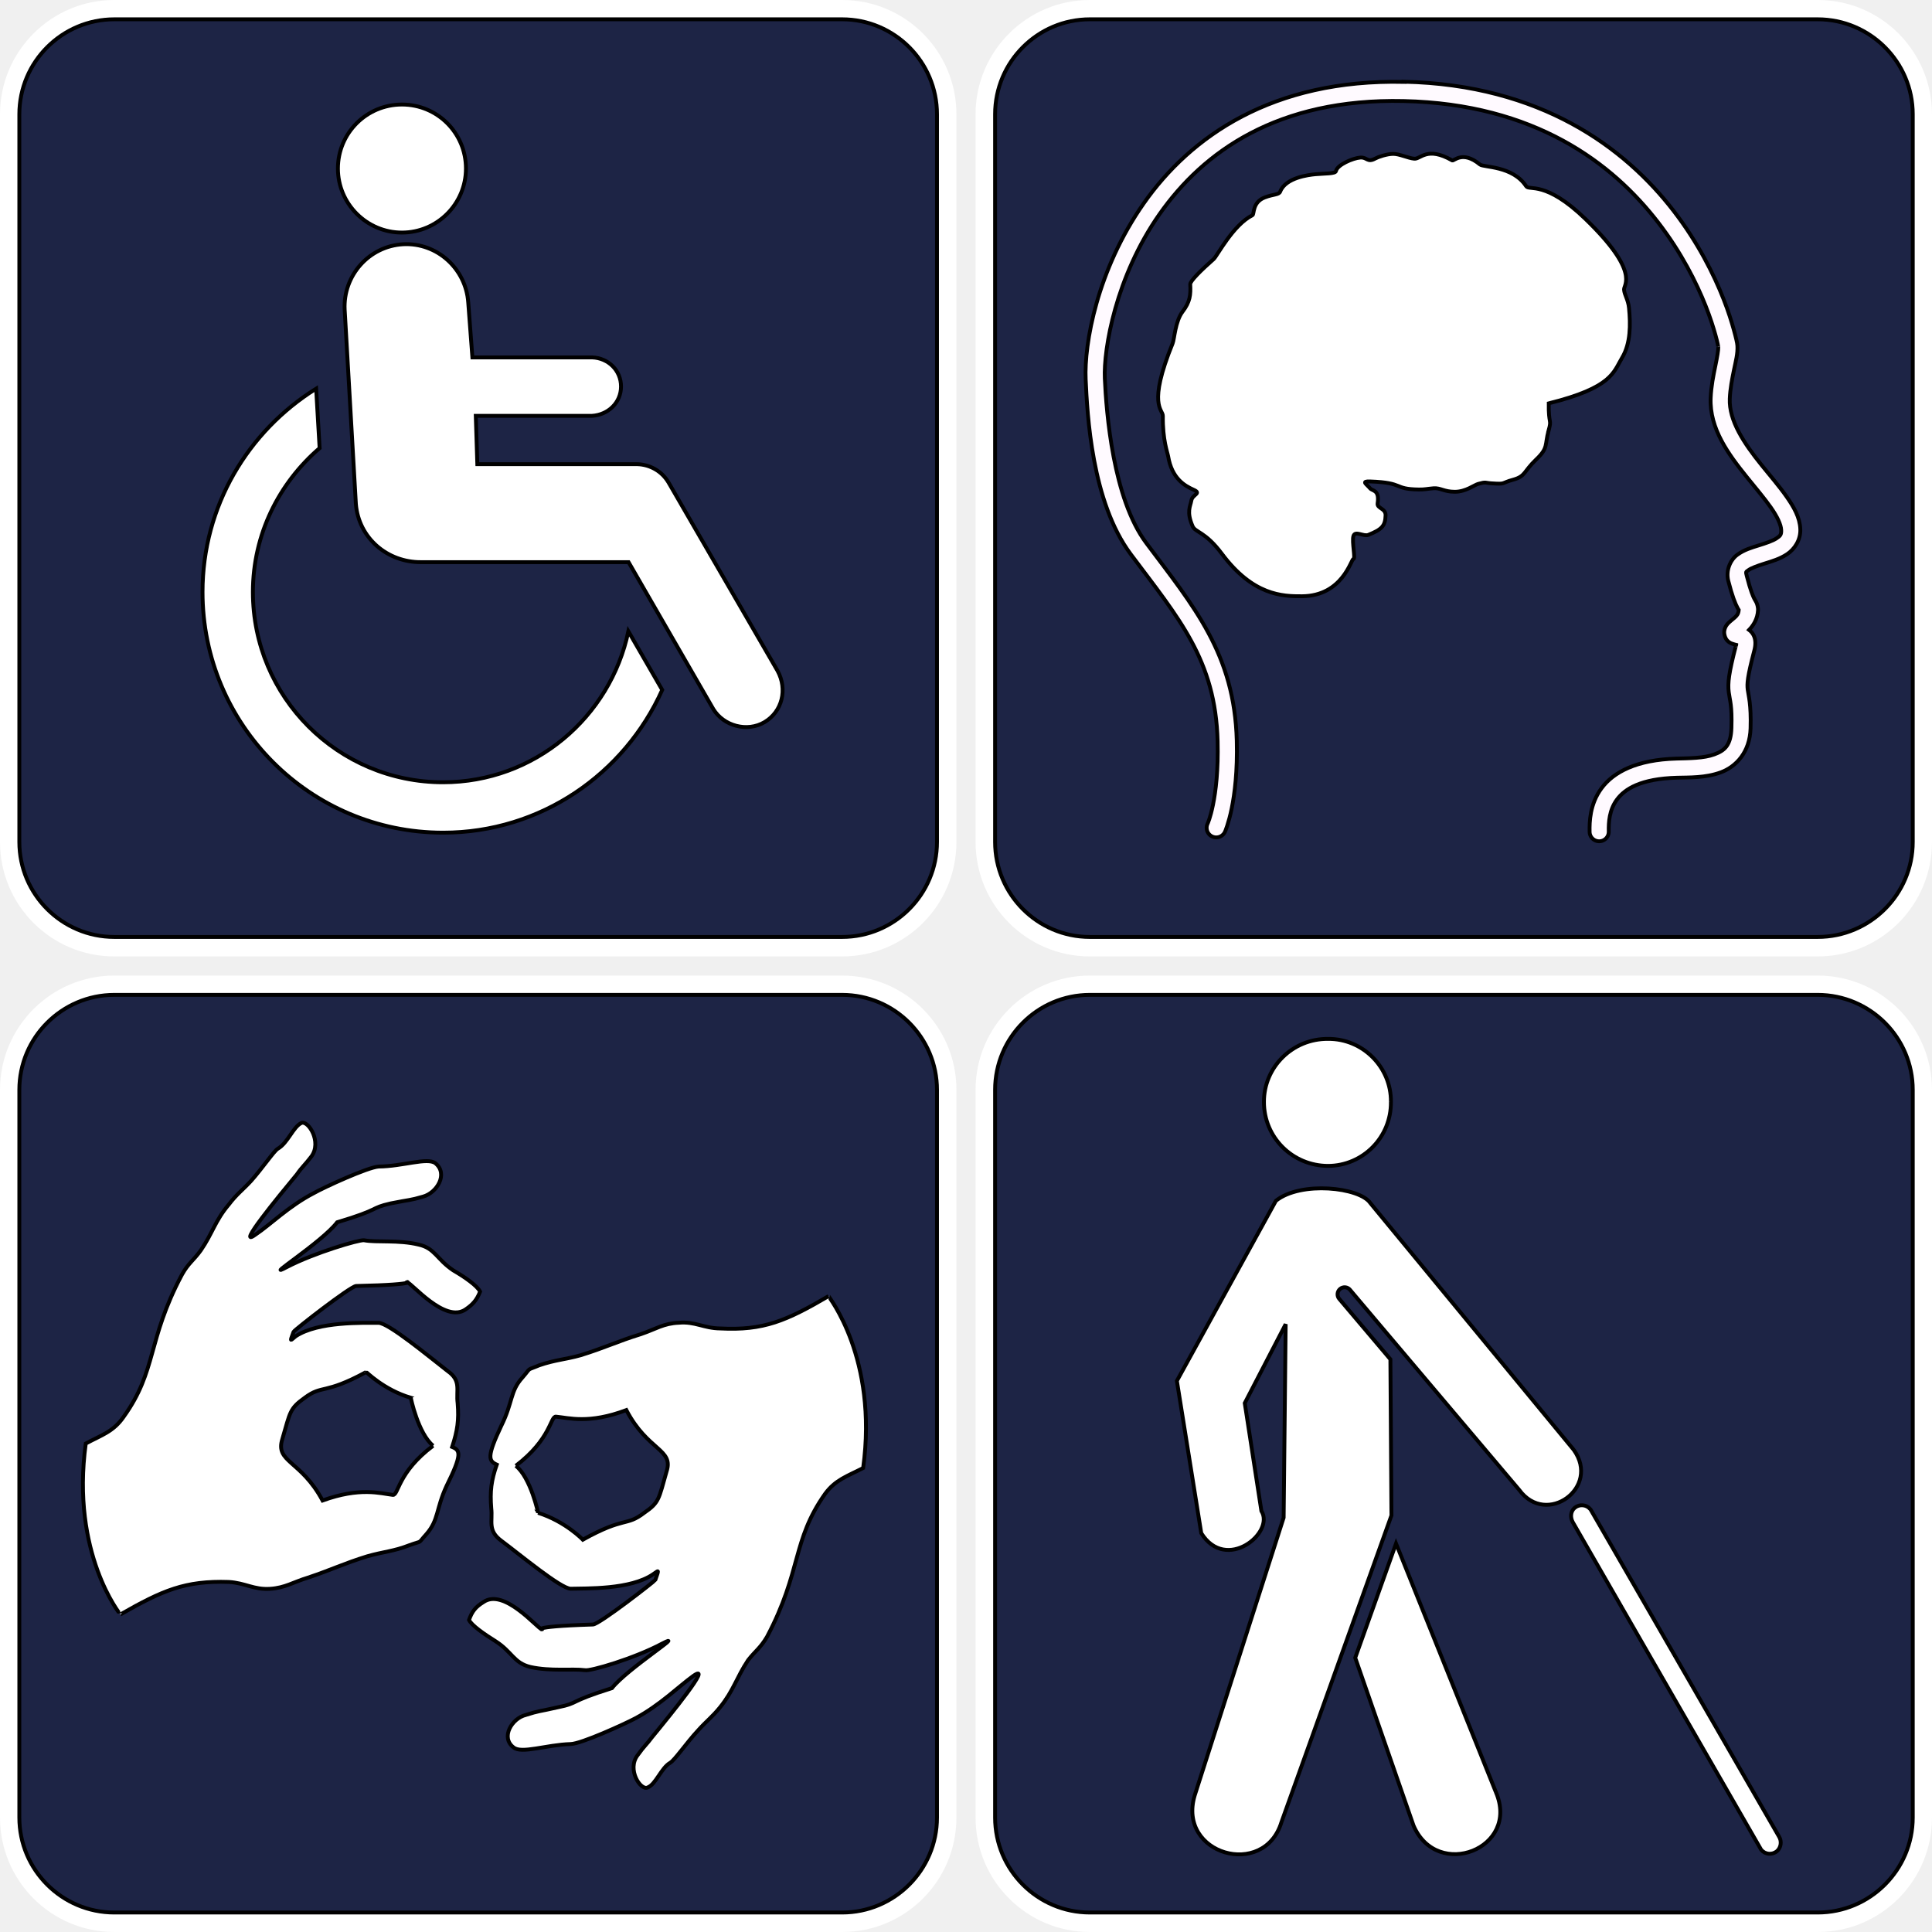
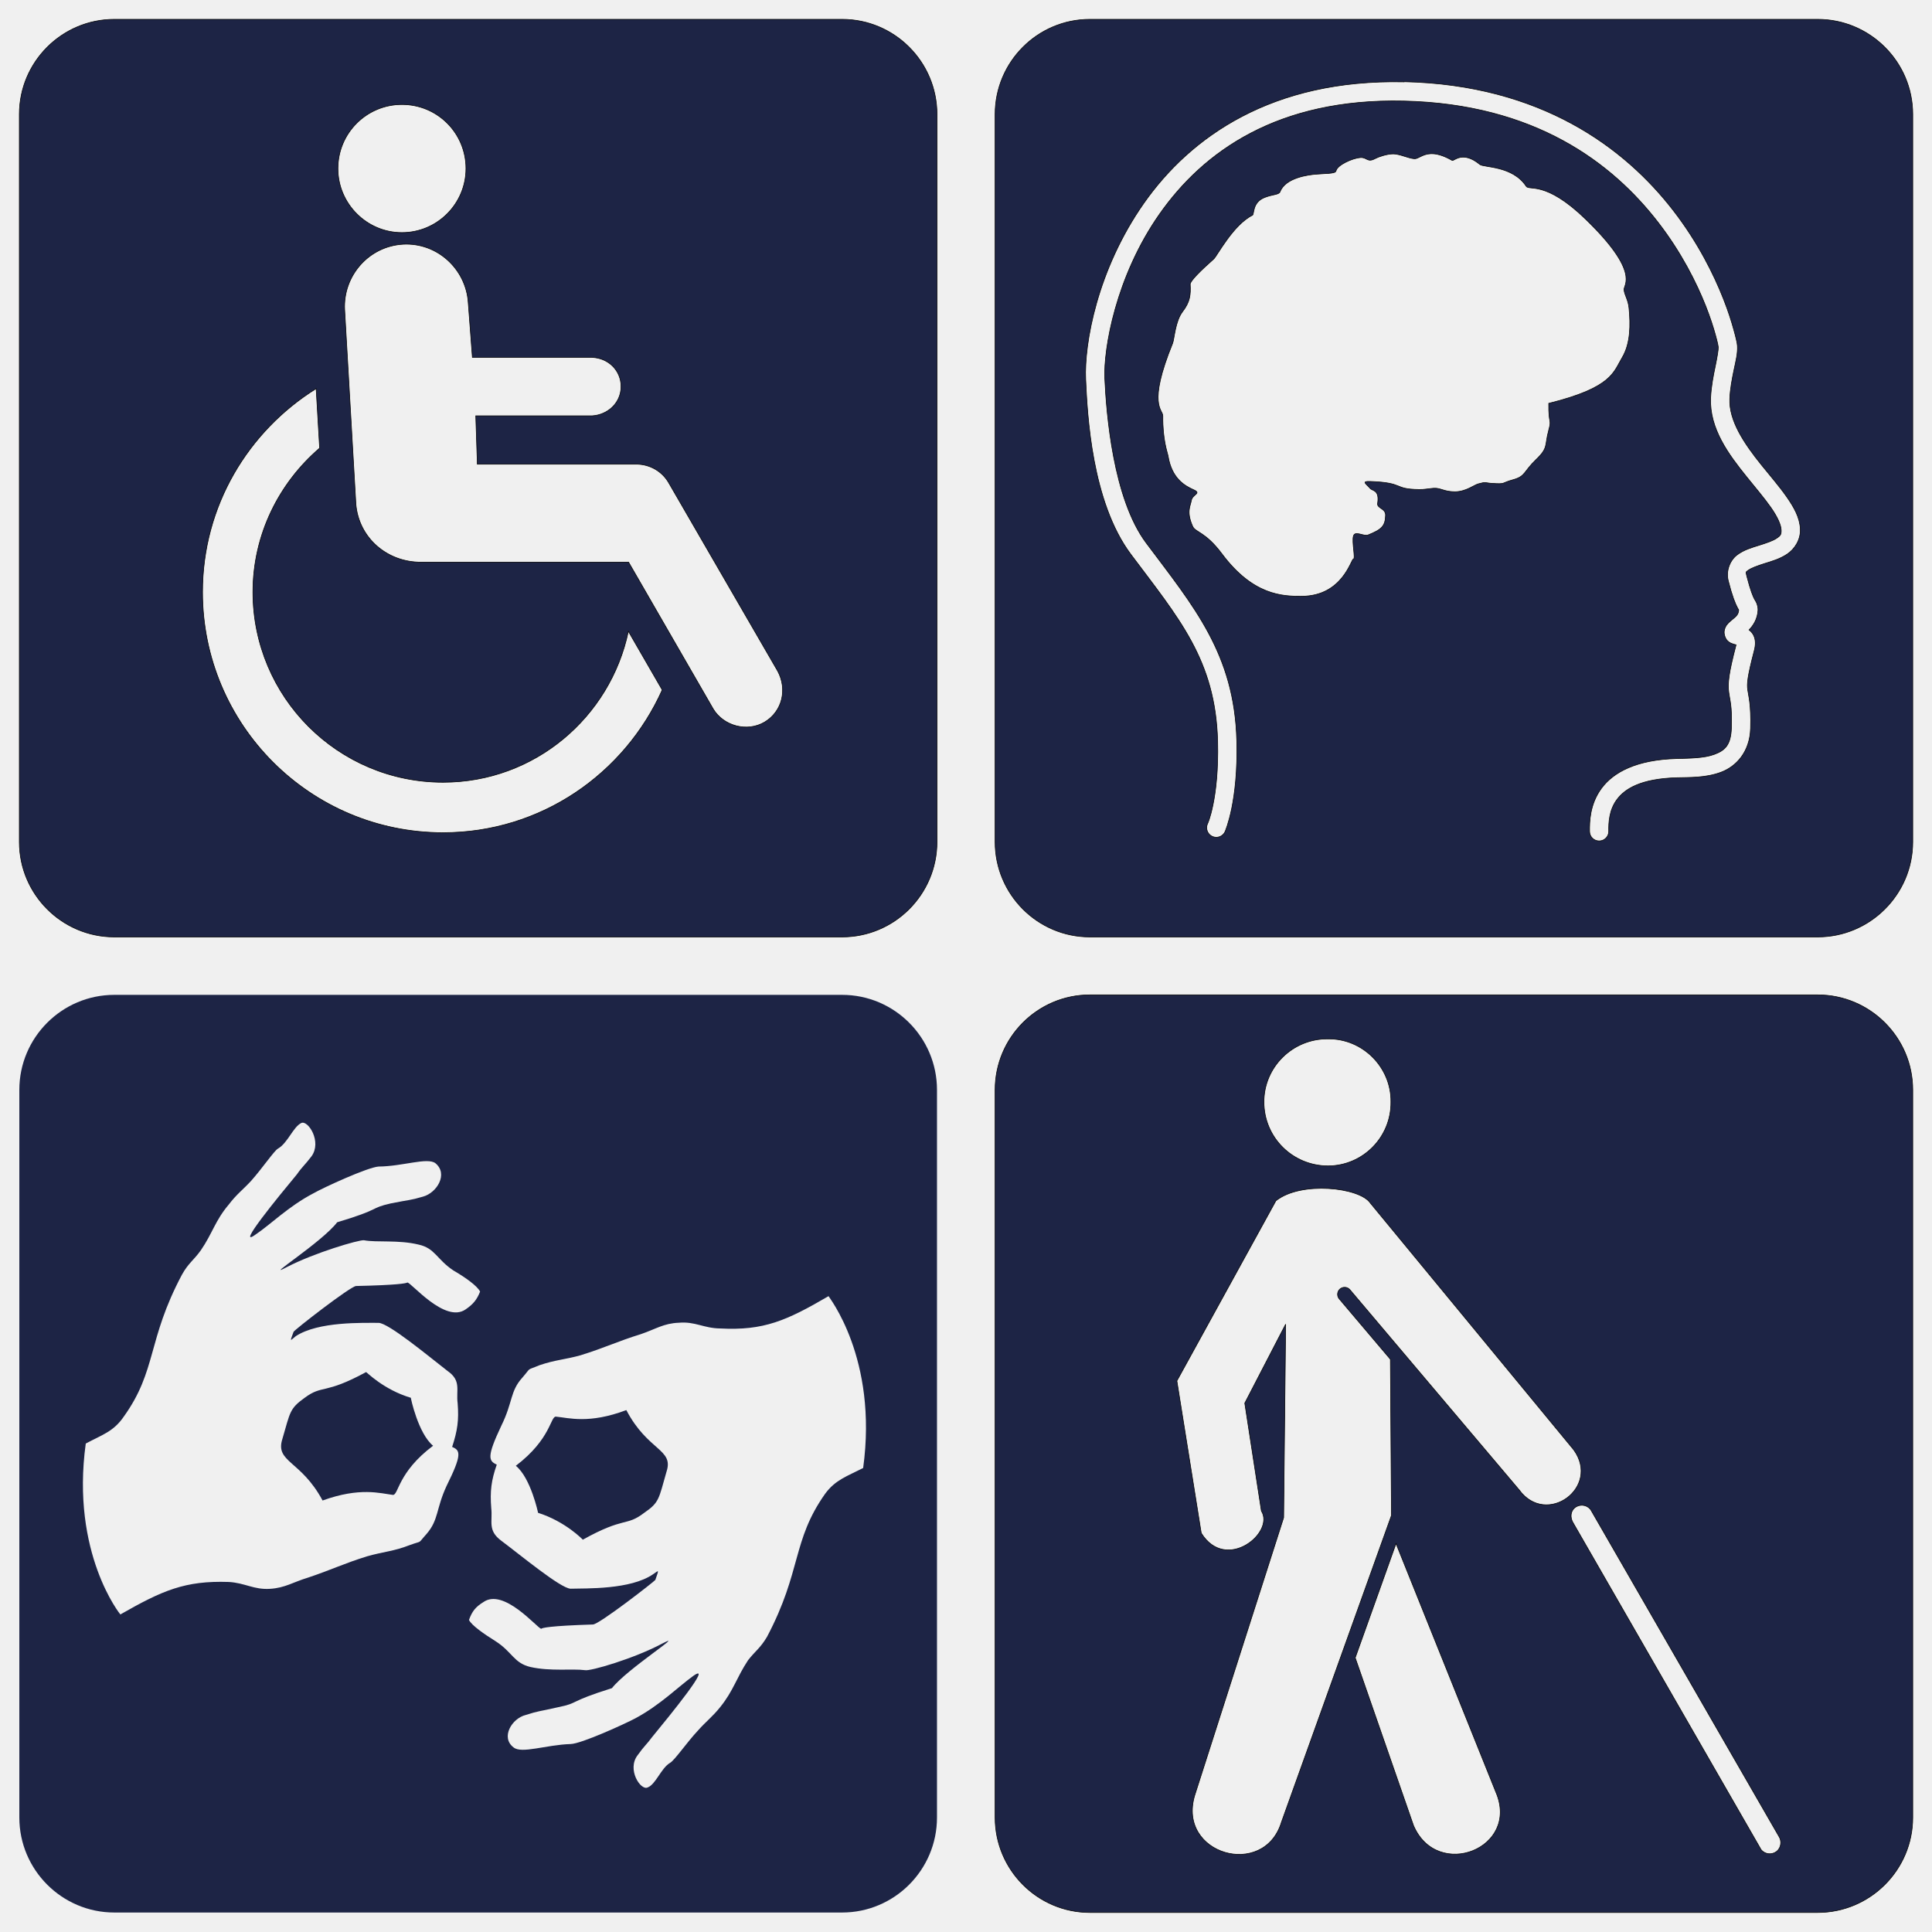
<svg xmlns="http://www.w3.org/2000/svg" height="128" width="128" version="1.1" id="svg905">
  <defs id="defs909" />
-   <g fill="#ffffff" transform="matrix(6.406461,0,0,-6.40776,7.572436,63.3662)" id="g835">
-     <path fill-rule="nonzero" fill="#ffffff" d="m 0,0 c -0.652,0 -1.182,0.529 -1.182,1.184 v 7.523 c 0,0.652 0.53,1.182 1.182,1.182 h 7.527 c 0.653,0 1.182,-0.53 1.182,-1.182 V 1.184 C 8.709,0.529 8.18,0 7.527,0 Z" id="path833" />
+   <g transform="matrix(6.406461,0,0,-6.40776,7.572436,1.278848)" stroke="#000000" stroke-dasharray="none" stroke-miterlimit="4" stroke-width="0.04" fill="#003984" id="g839" style="fill:#1d2445;fill-opacity:1">
+     <path id="path837" style="fill:#1d2445;fill-opacity:1" d="M 7.572 1.279 C 4.106 1.279 1.281 4.104 1.281 7.57 L 1.281 55.783 C 1.281 59.25 4.106 62.076 7.572 62.076 L 55.793 62.076 C 59.259 62.076 62.078 59.25 62.078 55.783 L 62.078 7.57 C 62.078 4.104 59.259 1.279 55.793 1.279 L 7.572 1.279 z M 26.629 6.924 C 28.98 6.924 30.871 8.814 30.871 11.166 C 30.871 13.492 28.98 15.408 26.629 15.408 C 24.291 15.408 22.389 13.492 22.389 11.166 C 22.389 8.814 24.291 6.924 26.629 6.924 z M 26.703 16.182 C 28.958 16.06 30.868 17.809 31.021 20.039 L 31.297 23.68 L 39.229 23.68 C 40.305 23.718 41.145 24.544 41.145 25.607 C 41.145 26.684 40.279 27.485 39.229 27.549 L 31.521 27.549 L 31.625 30.754 L 42.232 30.754 C 43.046 30.78 43.835 31.201 44.283 31.951 L 51.516 44.447 C 52.182 45.671 51.83 47.131 50.664 47.836 C 49.492 48.534 47.934 48.087 47.262 46.984 L 41.645 37.244 L 27.896 37.244 C 25.654 37.257 23.764 35.642 23.578 33.393 L 22.834 20.514 C 22.725 18.265 24.435 16.31 26.703 16.182 z M 20.945 25.748 L 21.176 29.689 C 18.485 32.003 16.756 35.406 16.756 39.225 C 16.756 46.196 22.4 51.828 29.357 51.828 C 35.412 51.828 40.433 47.523 41.631 41.826 L 43.873 45.709 C 41.381 51.265 35.841 55.166 29.357 55.166 C 20.549 55.166 13.418 48.022 13.418 39.225 C 13.418 33.522 16.442 28.561 20.945 25.748 z " transform="matrix(0.1560924,0,0,-0.1560608,-1.182,0.199578)" />
  </g>
-   <g transform="matrix(6.406461,0,0,-6.40776,7.572436,1.278848)" stroke="#000000" stroke-dasharray="none" stroke-miterlimit="4" stroke-width="0.04" fill="#003984" id="g839" style="fill:#1d2445;fill-opacity:1">
-     <path d="m 0,0 c -0.541,0 -0.982,-0.441 -0.982,-0.982 v -7.524 c 0,-0.541 0.441,-0.982 0.982,-0.982 h 7.527 c 0.541,0 0.981,0.441 0.981,0.982 v 7.524 C 8.508,-0.441 8.068,0 7.527,0 Z" fill-rule="nonzero" stroke="#000000" stroke-miterlimit="4" stroke-dasharray="none" stroke-width="0.04" fill="#003984" id="path837" style="fill:#1d2445;fill-opacity:1" />
+   <g transform="matrix(6.406461,0,0,-6.40776,26.62904,15.40867)" stroke="#000000" stroke-dasharray="none" stroke-miterlimit="4" stroke-width="0.04" fill="#ffffff" id="g843" />
+   <g transform="matrix(6.406461,0,0,-6.40776,47.26236,46.98407)" stroke="#000000" stroke-dasharray="none" stroke-miterlimit="4" stroke-width="0.05" fill="#ffffff" id="g847" />
+   <g transform="matrix(6.406461,0,0,-6.40776,29.35686,51.82777)" stroke="#000000" stroke-dasharray="none" stroke-miterlimit="4" stroke-width="0.04" fill="#ffffff" id="g851" />
+   <g transform="matrix(6.406464,0,0,-6.407762,7.57244,65.91251)" stroke="#000000" stroke-dasharray="none" stroke-miterlimit="4" stroke-width="0.04" fill="#003984" id="g859" style="fill:#1d2445;fill-opacity:1">
+     <path id="path857" style="fill:#1d2445;fill-opacity:1;stroke:none" d="M 7.572 65.912 C 4.106 65.912 1.281 68.738 1.281 72.205 L 1.281 120.416 C 1.281 123.883 4.106 126.709 7.572 126.709 L 55.793 126.709 C 59.259 126.709 62.078 123.883 62.078 120.416 L 62.078 72.205 C 62.078 68.738 59.259 65.912 55.793 65.912 L 7.572 65.912 z M 19.975 74.396 C 20.423 74.223 21.339 75.646 20.635 76.613 C 20.186 77.203 20.02 77.299 19.674 77.799 C 18.457 79.266 15.567 82.784 16.932 81.791 C 17.905 81.144 19.123 79.913 20.775 79.055 C 21.435 78.677 24.35 77.338 25.08 77.287 C 26.682 77.274 28.304 76.665 28.842 77.062 C 29.719 77.774 28.943 79.029 28.027 79.279 C 27.13 79.542 27.196 79.466 25.889 79.729 C 24.454 80.055 25.304 80.094 22.338 80.979 C 21.338 82.299 17.284 84.862 19.008 83.945 C 20.834 82.997 23.787 82.131 24.113 82.17 C 24.953 82.33 26.393 82.13 27.732 82.457 C 28.822 82.694 28.931 83.431 30.033 84.168 C 30.796 84.61 31.621 85.188 31.807 85.572 C 31.595 86.111 31.345 86.412 30.846 86.752 C 29.481 87.7 27.227 84.951 26.99 84.971 C 26.897 85.029 26.299 85.142 23.588 85.201 C 23.191 85.24 19.507 88.104 19.449 88.238 C 19.161 89.001 19.256 88.788 19.596 88.525 C 21.095 87.539 24.049 87.649 25.08 87.643 C 25.74 87.649 28.392 89.852 29.654 90.832 C 30.583 91.479 30.205 92.095 30.32 92.973 C 30.41 94.094 30.307 94.787 29.955 95.863 C 30.506 96.088 30.622 96.362 29.584 98.451 C 28.879 99.976 29.071 100.695 28.258 101.631 C 27.617 102.342 28.052 102.034 27.143 102.367 C 26.079 102.784 25.426 102.795 24.324 103.109 C 22.787 103.584 21.948 104.007 20.41 104.52 C 19.411 104.821 18.898 105.2 17.893 105.264 C 16.816 105.334 16.245 104.873 15.156 104.809 C 12.254 104.712 10.761 105.372 7.975 106.961 C 7.987 106.987 4.682 102.918 5.682 95.639 C 6.758 95.062 7.52 94.851 8.199 93.857 C 10.403 90.782 9.738 88.814 12.051 84.457 C 12.48 83.682 12.824 83.509 13.305 82.836 C 14.08 81.708 14.253 80.868 15.156 79.805 C 15.682 79.113 16.08 78.838 16.631 78.242 C 17.368 77.416 18.169 76.236 18.412 76.102 C 19.072 75.724 19.424 74.646 19.975 74.396 z M 54.893 85.873 C 54.867 85.886 58.185 89.968 57.186 97.26 C 56.109 97.811 55.347 98.042 54.668 98.965 C 52.458 102.092 53.131 104.058 50.818 108.441 C 50.376 109.191 50.043 109.377 49.562 109.992 C 48.787 111.165 48.601 112.003 47.711 113.105 C 47.186 113.759 46.789 114.035 46.238 114.656 C 45.489 115.457 44.688 116.637 44.387 116.797 C 43.797 117.149 43.444 118.225 42.906 118.424 C 42.445 118.648 41.516 117.227 42.246 116.285 C 42.682 115.67 42.847 115.574 43.193 115.1 C 44.411 113.619 47.287 110.087 45.936 111.029 C 44.962 111.728 43.745 112.959 42.092 113.844 C 41.432 114.196 38.518 115.534 37.801 115.547 C 36.186 115.598 34.553 116.207 34.027 115.771 C 33.15 115.111 33.911 113.843 34.84 113.619 C 35.737 113.331 35.673 113.407 36.986 113.105 C 38.402 112.817 37.564 112.779 40.543 111.844 C 41.53 110.581 45.571 108.013 43.873 108.891 C 42.034 109.877 39.081 110.742 38.754 110.652 C 37.902 110.543 36.474 110.743 35.135 110.441 C 34.039 110.179 33.938 109.441 32.836 108.736 C 32.074 108.262 31.245 107.685 31.072 107.326 C 31.271 106.762 31.509 106.46 32.021 106.146 C 33.363 105.189 35.557 107.826 35.855 107.914 C 35.899 107.849 36.421 107.717 39.279 107.627 C 39.676 107.64 43.36 104.77 43.418 104.674 C 43.706 103.873 43.611 104.083 43.271 104.295 C 41.772 105.333 38.819 105.224 37.801 105.256 C 37.128 105.224 34.475 103.02 33.213 102.078 C 32.284 101.392 32.649 100.791 32.547 99.926 C 32.457 98.792 32.547 98.086 32.912 97.035 C 32.361 96.785 32.246 96.509 33.213 94.459 C 33.988 92.895 33.783 92.179 34.609 91.27 C 35.25 90.533 34.815 90.84 35.725 90.455 C 36.788 90.09 37.442 90.077 38.467 89.789 C 40.081 89.289 40.919 88.865 42.457 88.391 C 43.456 88.051 43.969 87.673 44.975 87.635 C 46.051 87.539 46.622 88.001 47.711 88.014 C 50.6 88.167 52.106 87.501 54.893 85.873 z M 24.254 90.904 C 21.461 92.423 21.384 91.717 20.186 92.607 C 19.173 93.331 19.232 93.557 18.707 95.338 C 18.22 96.889 19.936 96.734 21.371 99.412 C 23.85 98.515 25.19 98.938 26.029 99.041 C 26.407 99.067 26.342 97.547 28.693 95.785 C 27.707 94.971 27.208 92.62 27.221 92.607 C 25.401 92.069 24.254 90.866 24.254 90.904 z M 41.496 93.422 C 39.017 94.357 37.679 93.934 36.84 93.857 C 36.462 93.806 36.525 95.326 34.174 97.113 C 35.16 97.901 35.659 100.252 35.646 100.227 C 37.466 100.803 38.613 102.008 38.613 102.008 C 41.407 100.451 41.471 101.156 42.682 100.227 C 43.681 99.541 43.637 99.329 44.162 97.49 C 44.649 95.997 42.918 96.139 41.496 93.422 z " transform="matrix(0.1560923,0,0,-0.1560607,-1.182,10.28635)" />
  </g>
-   <g transform="matrix(6.406461,0,0,-6.40776,26.62904,15.40867)" stroke="#000000" stroke-dasharray="none" stroke-miterlimit="4" stroke-width="0.04" fill="#ffffff" id="g843">
-     <path d="M 0,0 C 0.367,0 0.662,0.299 0.662,0.662 0.662,1.029 0.367,1.324 0,1.324 -0.365,1.324 -0.662,1.029 -0.662,0.662 -0.662,0.299 -0.365,0 0,0" fill-rule="nonzero" stroke="#000000" stroke-miterlimit="4" stroke-dasharray="none" stroke-width="0.04" fill="#ffffff" id="path841" />
+   <g transform="matrix(6.406464,0,0,-6.407762,34.17397,97.11247)" stroke="#000000" stroke-dasharray="none" stroke-miterlimit="4" stroke-width="0.04" fill="#ffffff" id="g863" />
+   <g transform="matrix(6.406464,0,0,-6.407762,72.2061,65.91245)" stroke="#000000" stroke-dasharray="none" stroke-miterlimit="4" stroke-width="0.04" fill="#003984" id="g875" style="fill:#1d2445;fill-opacity:1">
+     <path id="path873" style="fill:#1d2445;fill-opacity:1" d="M 72.207 65.912 C 68.741 65.912 65.928 68.738 65.928 72.205 L 65.928 120.416 C 65.928 123.883 68.741 126.709 72.207 126.709 L 120.428 126.709 C 123.894 126.709 126.725 123.883 126.725 120.416 L 126.725 72.205 C 126.725 68.738 123.894 65.912 120.428 65.912 L 72.207 65.912 z M 87.986 68.83 C 90.286 68.804 92.178 70.708 92.152 73.002 C 92.178 75.354 90.286 77.238 87.986 77.244 C 85.629 77.238 83.734 75.354 83.74 73.002 C 83.734 70.708 85.629 68.804 87.986 68.83 z M 88.016 78.742 C 89.285 78.815 90.436 79.184 90.785 79.703 L 104.264 96.055 C 106.064 98.554 102.451 101.176 100.65 98.709 L 89.439 85.451 C 89.273 85.253 88.984 85.232 88.785 85.393 C 88.587 85.559 88.561 85.855 88.721 86.047 L 92.117 90.057 L 92.188 100.4 L 84.896 120.732 C 83.743 124.494 77.984 122.866 79.15 118.957 L 85.045 100.547 L 85.178 87.732 L 82.469 92.961 L 83.57 100.105 C 84.48 101.541 81.226 104.206 79.586 101.572 L 77.971 91.486 L 84.531 79.555 C 85.358 78.891 86.746 78.669 88.016 78.742 z M 104.861 99.729 C 105.047 99.744 105.225 99.829 105.35 99.977 C 105.362 99.996 105.376 100.009 105.389 100.021 L 117.869 121.686 C 118.055 121.987 118.002 122.403 117.727 122.646 C 117.413 122.903 116.952 122.871 116.689 122.557 C 116.689 122.55 116.677 122.532 116.664 122.52 L 104.203 100.854 C 104.024 100.533 104.049 100.136 104.324 99.898 C 104.481 99.767 104.676 99.713 104.861 99.729 z M 92.49 102.264 L 99.107 118.738 C 100.709 122.468 95.22 124.608 93.65 120.949 L 89.787 109.832 L 92.49 102.264 z " transform="matrix(0.1560923,0,0,-0.1560607,-11.27082,10.28634)" />
  </g>
-   <g transform="matrix(6.406461,0,0,-6.40776,47.26236,46.98407)" stroke="#000000" stroke-dasharray="none" stroke-miterlimit="4" stroke-width="0.05" fill="#ffffff" id="g847">
-     <path d="m 0,0 c 0.105,-0.172 0.348,-0.242 0.531,-0.133 0.182,0.11 0.237,0.338 0.133,0.529 l -1.129,1.95 c -0.07,0.117 -0.193,0.183 -0.32,0.187 h -1.656 l -0.016,0.5 h 1.203 c 0.164,0.01 0.299,0.135 0.299,0.303 0,0.166 -0.131,0.295 -0.299,0.301 H -2.492 L -2.535,4.205 C -2.559,4.553 -2.857,4.826 -3.209,4.807 -3.563,4.787 -3.83,4.482 -3.813,4.131 l 0.116,-2.01 C -3.668,1.77 -3.373,1.518 -3.023,1.52 h 2.146 z" fill-rule="nonzero" stroke="#000000" stroke-miterlimit="4" stroke-dasharray="none" stroke-width="0.04" fill="#ffffff" id="path845" />
+   <g transform="matrix(6.406464,0,0,-6.407762,92.15137,73.00199)" stroke="#000000" stroke-dasharray="none" stroke-miterlimit="4" stroke-width="0.04" fill="#ffffff" id="g879" />
+   <g transform="matrix(6.406464,0,0,-6.407762,104.2635,96.05527)" stroke="#000000" stroke-dasharray="none" stroke-miterlimit="4" stroke-width="0.04" fill="#ffffff" id="g883" />
+   <g transform="matrix(6.406464,0,0,-6.407762,99.10812,118.7387)" stroke="#000000" stroke-dasharray="none" stroke-miterlimit="4" stroke-width="0.04" fill="#ffffff" id="g887" />
+   <g transform="matrix(6.406464,0,0,-6.407762,116.6638,122.5186)" stroke="#000000" stroke-dasharray="none" stroke-miterlimit="4" stroke-width="0.04" fill="#ffffff" id="g891" />
+   <g transform="matrix(6.406464,0,0,-6.407762,72.2061,1.27883)" stroke="#000000" stroke-dasharray="none" stroke-miterlimit="4" stroke-width="0.04" fill="#003984" id="g899" style="fill:#1d2445;fill-opacity:1">
+     <path id="path897" style="fill:#1d2445;fill-opacity:1" d="M 72.207 1.279 C 68.741 1.279 65.928 4.104 65.928 7.57 L 65.928 55.783 C 65.928 59.25 68.741 62.076 72.207 62.076 L 120.428 62.076 C 123.894 62.076 126.725 59.25 126.725 55.783 L 126.725 7.57 C 126.725 4.104 123.894 1.279 120.428 1.279 L 72.207 1.279 z M 93.025 5.414 C 102.08 5.617 107.647 9.775 110.879 13.969 C 112.495 16.066 113.539 18.168 114.186 19.812 C 114.509 20.629 114.724 21.325 114.869 21.852 C 114.942 22.115 115 22.334 115.037 22.506 C 115.074 22.678 115.099 22.769 115.107 22.91 C 115.138 23.425 115.001 23.926 114.879 24.516 C 114.757 25.105 114.629 25.759 114.602 26.416 C 114.541 27.867 115.545 29.369 116.701 30.803 C 117.279 31.52 117.881 32.212 118.363 32.9 C 118.845 33.589 119.241 34.271 119.275 35.049 C 119.307 35.777 118.888 36.389 118.404 36.713 C 117.921 37.037 117.385 37.187 116.908 37.336 C 116.431 37.485 116.014 37.643 115.84 37.773 C 115.665 37.904 115.65 37.854 115.73 38.168 C 115.979 39.141 116.147 39.519 116.234 39.684 C 116.278 39.766 116.3 39.786 116.363 39.91 C 116.426 40.034 116.48 40.265 116.473 40.416 C 116.443 41.023 116.149 41.454 115.879 41.732 C 115.991 41.818 116.099 41.931 116.176 42.08 C 116.333 42.387 116.318 42.743 116.225 43.1 C 115.76 44.876 115.739 45.302 115.789 45.693 C 115.839 46.085 116.027 46.654 115.979 48.258 C 115.931 49.826 115.027 50.791 114.008 51.168 C 112.989 51.545 111.884 51.504 111.107 51.525 C 108.69 51.592 107.646 52.272 107.127 52.971 C 106.608 53.67 106.573 54.499 106.582 55.07 A 0.634 0.634 0 1 1 105.314 55.09 C 105.305 54.472 105.318 53.282 106.107 52.219 C 106.897 51.155 108.423 50.331 111.078 50.258 C 111.907 50.235 112.886 50.235 113.572 49.98 C 114.258 49.726 114.675 49.391 114.711 48.219 C 114.756 46.713 114.608 46.435 114.533 45.852 C 114.459 45.268 114.532 44.592 115.008 42.773 C 115.03 42.691 115.027 42.741 115.027 42.723 C 114.974 42.711 114.923 42.699 114.791 42.654 C 114.701 42.624 114.577 42.587 114.434 42.436 C 114.29 42.284 114.207 41.996 114.236 41.803 C 114.286 41.469 114.485 41.291 114.611 41.178 C 114.738 41.065 114.843 40.987 114.928 40.91 C 115.086 40.768 115.171 40.669 115.195 40.406 C 115.174 40.372 115.164 40.366 115.117 40.277 C 114.967 39.996 114.767 39.517 114.504 38.486 C 114.328 37.798 114.635 37.101 115.088 36.762 C 115.541 36.423 116.054 36.279 116.533 36.129 C 117.013 35.979 117.452 35.831 117.701 35.664 C 117.95 35.497 118.022 35.425 118.008 35.109 C 117.993 34.759 117.75 34.231 117.324 33.623 C 116.899 33.015 116.316 32.332 115.721 31.594 C 114.53 30.117 113.249 28.403 113.334 26.367 C 113.367 25.585 113.519 24.856 113.643 24.258 C 113.766 23.66 113.85 23.164 113.84 22.99 C 113.843 23.035 113.831 22.917 113.801 22.773 C 113.77 22.63 113.719 22.429 113.652 22.188 C 113.519 21.704 113.313 21.05 113.008 20.277 C 112.397 18.732 111.396 16.733 109.869 14.752 C 106.816 10.79 101.68 6.888 92.998 6.693 C 84.634 6.506 79.72 10.053 76.82 14.188 C 73.92 18.322 73.108 23.134 73.195 25.068 C 73.297 27.339 73.736 33.026 75.939 35.971 C 79.09 40.181 81.791 43.312 81.939 49.078 C 81.991 51.095 81.803 52.577 81.602 53.564 C 81.4 54.552 81.166 55.09 81.166 55.09 A 0.636 0.636 0 1 1 80.008 54.564 C 80.008 54.564 80.183 54.209 80.365 53.316 C 80.547 52.424 80.721 51.034 80.672 49.109 C 80.533 43.721 78.098 40.97 74.92 36.723 C 72.319 33.246 72.034 27.438 71.93 25.129 C 71.824 22.781 72.686 17.878 75.781 13.465 C 78.877 9.052 84.288 5.23 93.027 5.426 L 93.025 5.414 z M 94.795 10.184 C 95.136 10.171 95.586 10.271 96.211 10.629 C 96.325 10.694 96.891 9.944 98.047 10.898 C 98.294 11.103 100.217 10.972 101.113 12.34 C 101.318 12.653 102.384 11.937 105.051 14.52 C 108.669 18.022 107.573 18.859 107.596 19.184 C 107.622 19.553 107.87 19.836 107.926 20.412 C 108.03 21.497 108.039 22.746 107.469 23.697 C 106.898 24.648 106.816 25.679 102.607 26.723 C 102.587 28.166 102.82 27.731 102.602 28.51 L 102.604 28.512 C 102.323 29.517 102.603 29.652 101.766 30.451 C 100.929 31.25 101.081 31.555 100.244 31.783 C 99.407 32.011 99.818 32.089 98.793 32.02 C 98.37 31.991 98.484 31.905 97.93 32.059 C 97.67 32.131 97.112 32.58 96.389 32.58 C 95.666 32.58 95.431 32.31 94.975 32.348 C 94.518 32.386 94.41 32.435 94.01 32.43 C 92.268 32.409 93.091 31.978 90.77 31.896 C 90.163 31.875 90.522 32.057 90.77 32.354 C 90.926 32.54 91.409 32.436 91.27 33.352 C 91.218 33.689 91.81 33.671 91.797 34.143 C 91.777 34.849 91.545 35.076 90.656 35.436 C 90.339 35.564 89.782 35.131 89.668 35.512 C 89.554 35.892 89.82 37.033 89.668 37.033 C 89.516 37.033 88.958 39.48 86.266 39.502 C 84.949 39.513 83.011 39.44 80.955 36.691 C 79.844 35.207 79.199 35.286 79.014 34.865 C 78.589 33.899 78.866 33.539 78.93 33.162 C 79.001 32.743 79.637 32.695 79.08 32.447 C 78.486 32.183 77.638 31.701 77.393 30.232 C 77.35 29.978 77.019 29.152 77.041 27.557 C 77.047 27.113 76.007 26.883 77.688 22.75 C 77.809 22.451 77.855 21.291 78.35 20.645 C 78.844 19.998 78.892 19.541 78.855 18.834 C 78.844 18.618 79.564 17.913 80.412 17.16 C 80.637 16.96 81.69 14.903 82.977 14.26 C 83.11 14.193 82.953 13.398 83.803 13.076 C 84.369 12.861 84.731 12.91 84.812 12.697 C 85.175 11.759 86.714 11.584 87.156 11.543 C 87.753 11.487 88.474 11.52 88.512 11.332 C 88.595 10.92 89.627 10.476 90.123 10.439 C 90.578 10.406 90.58 10.797 91.117 10.502 C 91.308 10.397 91.886 10.195 92.305 10.195 C 92.723 10.195 93.281 10.478 93.699 10.516 C 93.961 10.539 94.226 10.205 94.795 10.184 z " transform="matrix(0.1560923,0,0,-0.1560607,-11.27082,0.1995752)" />
  </g>
-   <g transform="matrix(6.406461,0,0,-6.40776,29.35686,51.82777)" stroke="#000000" stroke-dasharray="none" stroke-miterlimit="4" stroke-width="0.04" fill="#ffffff" id="g851">
-     <path d="m 0,0 c -1.086,0 -1.967,0.879 -1.967,1.967 0,0.596 0.27,1.127 0.69,1.488 L -1.313,4.07 C -2.016,3.631 -2.488,2.857 -2.488,1.967 c 0,-1.373 1.113,-2.488 2.488,-2.488 1.012,0 1.877,0.609 2.266,1.476 L 1.916,1.561 C 1.729,0.672 0.945,0 0,0" fill-rule="nonzero" stroke="#000000" stroke-miterlimit="4" stroke-dasharray="none" stroke-width="0.04" fill="#ffffff" id="path849" />
-   </g>
-   <g fill="#ffffff" transform="matrix(6.406464,0,0,-6.407762,7.57244,127.9998)" id="g855">
-     <path fill-rule="nonzero" fill="#ffffff" d="m 0,0 c -0.652,0 -1.182,0.529 -1.182,1.184 v 7.523 c 0,0.652 0.53,1.182 1.182,1.182 h 7.527 c 0.653,0 1.182,-0.53 1.182,-1.182 V 1.184 C 8.709,0.529 8.18,0 7.527,0 Z" id="path853" />
-   </g>
-   <g transform="matrix(6.406464,0,0,-6.407762,7.57244,65.91251)" stroke="#000000" stroke-dasharray="none" stroke-miterlimit="4" stroke-width="0.04" fill="#003984" id="g859" style="fill:#1d2445;fill-opacity:1">
-     <path d="m 0,0 c -0.541,0 -0.982,-0.441 -0.982,-0.982 v -7.524 c 0,-0.541 0.441,-0.982 0.982,-0.982 h 7.527 c 0.541,0 0.981,0.441 0.981,0.982 v 7.524 C 8.508,-0.441 8.068,0 7.527,0 Z" fill-rule="nonzero" stroke="#000000" stroke-miterlimit="4" stroke-dasharray="none" stroke-width="0.04" fill="#003984" id="path857" style="fill:#1d2445;fill-opacity:1" />
-   </g>
-   <g transform="matrix(6.406464,0,0,-6.407762,34.17397,97.11247)" stroke="#000000" stroke-dasharray="none" stroke-miterlimit="4" stroke-width="0.04" fill="#ffffff" id="g863">
-     <path d="m 0,0 c 0.154,-0.123 0.232,-0.49 0.23,-0.486 0.284,-0.09 0.463,-0.278 0.463,-0.278 0.436,0.243 0.446,0.133 0.635,0.278 0.156,0.107 0.149,0.14 0.231,0.427 C 1.635,0.174 1.365,0.152 1.143,0.576 0.756,0.43 0.547,0.496 0.416,0.508 0.357,0.516 0.367,0.279 0,0 M 1.408,-2.807 C 1.354,-2.881 1.328,-2.896 1.26,-2.992 1.146,-3.139 1.291,-3.361 1.363,-3.326 c 0.084,0.031 0.139,0.199 0.231,0.254 0.047,0.025 0.172,0.209 0.289,0.334 0.086,0.097 0.148,0.14 0.23,0.242 0.139,0.172 0.168,0.303 0.289,0.486 0.075,0.096 0.127,0.125 0.196,0.242 0.361,0.684 0.256,0.991 0.601,1.479 0.106,0.144 0.225,0.18 0.393,0.266 C 3.748,1.115 3.23,1.752 3.234,1.754 2.799,1.5 2.564,1.396 2.113,1.42 1.943,1.422 1.854,1.494 1.686,1.479 1.529,1.473 1.449,1.414 1.293,1.361 1.053,1.287 0.922,1.221 0.67,1.143 0.51,1.098 0.408,1.096 0.242,1.039 0.1,0.979 0.168,1.027 0.068,0.912 -0.061,0.77 -0.029,0.658 -0.15,0.414 -0.301,0.094 -0.283,0.051 -0.197,0.012 c -0.057,-0.164 -0.071,-0.274 -0.057,-0.451 0.016,-0.135 -0.041,-0.229 0.104,-0.336 0.197,-0.147 0.611,-0.491 0.716,-0.496 0.159,0.005 0.62,-0.012 0.854,0.15 0.053,0.033 0.068,0.066 0.023,-0.059 C 1.434,-1.195 0.859,-1.643 0.797,-1.641 0.066,-1.664 0.311,-1.705 0.266,-1.688 c -0.037,0 -0.389,0.43 -0.602,0.278 -0.08,-0.049 -0.117,-0.096 -0.148,-0.184 0.027,-0.056 0.156,-0.146 0.275,-0.22 0.172,-0.11 0.188,-0.225 0.359,-0.266 0.209,-0.047 0.432,-0.016 0.565,-0.033 0.051,-0.014 0.512,0.121 0.799,0.275 C 1.779,-1.701 1.148,-2.102 0.994,-2.299 0.529,-2.445 0.66,-2.451 0.439,-2.496 0.234,-2.543 0.244,-2.531 0.104,-2.576 -0.041,-2.611 -0.16,-2.809 -0.023,-2.912 c 0.082,-0.068 0.337,0.027 0.589,0.035 0.112,0.002 0.567,0.211 0.67,0.266 0.258,0.138 0.448,0.33 0.6,0.439 0.211,0.147 -0.238,-0.404 -0.428,-0.635" fill-rule="evenodd" stroke="#000000" stroke-miterlimit="4" stroke-dasharray="none" stroke-width="0.04" fill="#ffffff" id="path861" />
-   </g>
-   <g transform="matrix(6.406464,0,0,-6.407762,28.69383,95.78606)" stroke="#000000" stroke-dasharray="none" stroke-miterlimit="4" stroke-width="0.04" fill="#ffffff" id="g867">
-     <path d="M 0,0 C -0.154,0.127 -0.232,0.494 -0.23,0.496 -0.514,0.58 -0.693,0.768 -0.693,0.762 -1.129,0.525 -1.141,0.635 -1.328,0.496 -1.486,0.383 -1.477,0.348 -1.559,0.07 c -0.076,-0.242 0.192,-0.218 0.416,-0.636 0.387,0.14 0.596,0.074 0.727,0.058 C -0.357,-0.512 -0.367,-0.275 0,0 m -1.408,2.807 c 0.054,0.078 0.08,0.093 0.15,0.185 0.11,0.151 -0.033,0.373 -0.103,0.346 C -1.447,3.299 -1.502,3.131 -1.605,3.072 -1.643,3.051 -1.768,2.867 -1.883,2.738 -1.969,2.645 -2.031,2.602 -2.113,2.494 -2.254,2.328 -2.281,2.197 -2.402,2.021 -2.477,1.916 -2.531,1.889 -2.598,1.768 -2.959,1.088 -2.855,0.781 -3.199,0.301 -3.305,0.146 -3.424,0.113 -3.592,0.023 c -0.156,-1.136 0.36,-1.771 0.358,-1.767 0.435,0.248 0.668,0.351 1.121,0.336 0.17,-0.01 0.259,-0.082 0.427,-0.071 0.157,0.01 0.237,0.069 0.393,0.116 0.24,0.08 0.371,0.146 0.611,0.22 0.172,0.049 0.274,0.051 0.44,0.116 0.142,0.052 0.074,0.004 0.174,0.115 0.127,0.146 0.097,0.258 0.207,0.496 0.162,0.326 0.144,0.369 0.058,0.404 C 0.252,0.156 0.268,0.264 0.254,0.439 0.236,0.576 0.295,0.672 0.15,0.773 -0.047,0.926 -0.461,1.27 -0.564,1.271 -0.725,1.27 -1.186,1.287 -1.42,1.133 -1.473,1.092 -1.488,1.059 -1.443,1.178 c 0.009,0.021 0.584,0.468 0.646,0.474 0.731,0.016 0.486,0.057 0.531,0.036 C -0.229,1.691 0.123,1.262 0.336,1.41 0.414,1.463 0.453,1.51 0.486,1.594 0.457,1.654 0.328,1.744 0.209,1.813 0.037,1.928 0.02,2.043 -0.15,2.08 -0.359,2.131 -0.584,2.1 -0.715,2.125 -0.766,2.131 -1.227,1.996 -1.512,1.848 c -0.269,-0.143 0.364,0.257 0.52,0.463 0.463,0.138 0.33,0.144 0.554,0.195 0.204,0.041 0.194,0.029 0.334,0.07 C 0.039,2.615 0.16,2.811 0.023,2.922 -0.061,2.984 -0.314,2.889 -0.564,2.887 -0.678,2.879 -1.133,2.67 -1.236,2.611 -1.494,2.477 -1.684,2.285 -1.836,2.184 -2.049,2.029 -1.598,2.578 -1.408,2.807" fill-rule="evenodd" stroke="#000000" stroke-miterlimit="4" stroke-dasharray="none" stroke-width="0.04" fill="#ffffff" id="path865" />
-   </g>
-   <g fill="#ffffff" transform="matrix(6.406464,0,0,-6.407762,72.2061,127.9998)" id="g871">
-     <path fill-rule="nonzero" fill="#ffffff" d="m 0,0 c -0.652,0 -1.182,0.529 -1.182,1.184 v 7.523 c 0,0.652 0.53,1.182 1.182,1.182 h 7.527 c 0.653,0 1.182,-0.53 1.182,-1.182 V 1.184 C 8.709,0.529 8.18,0 7.527,0 Z" id="path869" />
-   </g>
-   <g transform="matrix(6.406464,0,0,-6.407762,72.2061,65.91245)" stroke="#000000" stroke-dasharray="none" stroke-miterlimit="4" stroke-width="0.04" fill="#003984" id="g875" style="fill:#1d2445;fill-opacity:1">
-     <path d="m 0,0 c -0.541,0 -0.98,-0.441 -0.98,-0.982 v -7.524 c 0,-0.541 0.439,-0.982 0.98,-0.982 h 7.527 c 0.541,0 0.983,0.441 0.983,0.982 v 7.524 C 8.51,-0.441 8.068,0 7.527,0 Z" fill-rule="nonzero" stroke="#000000" stroke-miterlimit="4" stroke-dasharray="none" stroke-width="0.04" fill="#003984" id="path873" style="fill:#1d2445;fill-opacity:1" />
-   </g>
-   <g transform="matrix(6.406464,0,0,-6.407762,92.15137,73.00199)" stroke="#000000" stroke-dasharray="none" stroke-miterlimit="4" stroke-width="0.04" fill="#ffffff" id="g879">
-     <path d="M 0,0 C 0.004,0.358 -0.291,0.655 -0.65,0.651 -1.018,0.655 -1.314,0.358 -1.313,0 -1.314,-0.367 -1.018,-0.661 -0.65,-0.662 -0.291,-0.661 0.004,-0.367 0,0" fill-rule="nonzero" stroke="#000000" stroke-miterlimit="4" stroke-dasharray="none" stroke-width="0.04" fill="#ffffff" id="path877" />
-   </g>
-   <g transform="matrix(6.406464,0,0,-6.407762,104.2635,96.05527)" stroke="#000000" stroke-dasharray="none" stroke-miterlimit="4" stroke-width="0.04" fill="#ffffff" id="g883">
-     <path d="m 0,0 -2.104,2.552 c -0.109,0.162 -0.718,0.23 -0.976,0.023 l -1.024,-1.862 0.252,-1.574 c 0.256,-0.411 0.764,0.005 0.622,0.229 l -0.172,1.115 0.423,0.816 -0.021,-2 -0.92,-2.873 c -0.182,-0.61 0.717,-0.864 0.897,-0.277 l 1.138,3.173 -0.011,1.614 -0.53,0.626 c -0.025,0.03 -0.021,0.076 0.01,0.102 0.031,0.025 0.076,0.022 0.102,-0.009 l 1.75,-2.069 C -0.283,-0.799 0.281,-0.39 0,0" fill-rule="nonzero" stroke="#000000" stroke-miterlimit="4" stroke-dasharray="none" stroke-width="0.04" fill="#ffffff" id="path881" />
-   </g>
-   <g transform="matrix(6.406464,0,0,-6.407762,99.10812,118.7387)" stroke="#000000" stroke-dasharray="none" stroke-miterlimit="4" stroke-width="0.04" fill="#ffffff" id="g887">
-     <path d="M 0,0 -1.033,2.571 -1.455,1.39 -0.852,-0.345 C -0.607,-0.916 0.25,-0.582 0,0" fill-rule="nonzero" stroke="#000000" stroke-miterlimit="4" stroke-dasharray="none" stroke-width="0.04" fill="#ffffff" id="path885" />
-   </g>
-   <g transform="matrix(6.406464,0,0,-6.407762,116.6638,122.5186)" stroke="#000000" stroke-dasharray="none" stroke-miterlimit="4" stroke-width="0.04" fill="#ffffff" id="g891">
-     <path d="M 0,0 C 0.002,-0.002 0.004,-0.005 0.004,-0.006 0.045,-0.055 0.117,-0.06 0.166,-0.02 0.209,0.018 0.217,0.083 0.188,0.13 L -1.76,3.511 C -1.762,3.513 -1.764,3.515 -1.766,3.518 -1.805,3.564 -1.877,3.571 -1.926,3.53 -1.969,3.493 -1.973,3.431 -1.945,3.381 Z" fill-rule="nonzero" stroke="#000000" stroke-miterlimit="4" stroke-dasharray="none" stroke-width="0.04" fill="#ffffff" id="path889" />
-   </g>
-   <g fill="#ffffff" transform="matrix(6.406464,0,0,-6.407762,72.2061,63.3662)" id="g895">
-     <path fill-rule="nonzero" fill="#ffffff" d="m 0,0 c -0.652,0 -1.182,0.529 -1.182,1.184 v 7.523 c 0,0.652 0.53,1.182 1.182,1.182 h 7.527 c 0.653,0 1.182,-0.53 1.182,-1.182 V 1.184 C 8.709,0.529 8.18,0 7.527,0 Z" id="path893" />
-   </g>
-   <g transform="matrix(6.406464,0,0,-6.407762,72.2061,1.27883)" stroke="#000000" stroke-dasharray="none" stroke-miterlimit="4" stroke-width="0.04" fill="#003984" id="g899" style="fill:#1d2445;fill-opacity:1">
-     <path d="m 0,0 c -0.541,0 -0.98,-0.441 -0.98,-0.982 v -7.524 c 0,-0.541 0.439,-0.982 0.98,-0.982 h 7.527 c 0.541,0 0.983,0.441 0.983,0.982 v 7.524 C 8.51,-0.441 8.068,0 7.527,0 Z" fill-rule="nonzero" stroke="#000000" stroke-miterlimit="4" stroke-dasharray="none" stroke-width="0.04" fill="#003984" id="path897" style="fill:#1d2445;fill-opacity:1" />
-   </g>
-   <path style="color:#000000;text-indent:0;text-align:start;text-transform:none;direction:ltr;baseline-shift:baseline;enable-background:accumulate" d="m 93.028,5.426 c -8.74,-0.196 -14.152,3.626 -17.248,8.04 -3.095,4.413 -3.957,9.315 -3.851,11.663 0.104,2.309 0.389,8.118 2.99,11.594 3.178,4.247 5.614,6.998 5.752,12.386 0.049,1.924 -0.125,3.316 -0.307,4.208 -0.182,0.892 -0.356,1.248 -0.356,1.248 a 0.636,0.636 0 1 0 1.158,0.525 c 0,0 0.234,-0.537 0.436,-1.525 0.202,-0.988 0.388,-2.468 0.337,-4.485 -0.148,-5.766 -2.85,-8.899 -6,-13.109 -2.203,-2.944 -2.64,-8.63 -2.743,-10.901 -0.087,-1.934 0.724,-6.747 3.624,-10.881 2.9,-4.134 7.814,-7.683 16.178,-7.495 8.682,0.194 13.818,4.097 16.871,8.06 1.527,1.981 2.528,3.98 3.139,5.525 0.305,0.772 0.51,1.428 0.644,1.911 0.067,0.242 0.118,0.441 0.149,0.584 0.031,0.143 0.042,0.263 0.04,0.218 0.01,0.174 -0.074,0.669 -0.198,1.267 -0.124,0.598 -0.274,1.327 -0.307,2.109 -0.085,2.036 1.196,3.751 2.386,5.228 0.595,0.738 1.178,1.422 1.604,2.03 0.426,0.608 0.668,1.135 0.683,1.485 0.014,0.316 -0.058,0.388 -0.307,0.554 -0.249,0.167 -0.689,0.315 -1.168,0.465 -0.479,0.15 -0.993,0.295 -1.446,0.634 -0.453,0.339 -0.76,1.034 -0.584,1.723 0.263,1.031 0.464,1.511 0.614,1.792 0.047,0.089 0.058,0.094 0.079,0.129 -0.025,0.263 -0.109,0.362 -0.267,0.505 -0.085,0.077 -0.19,0.154 -0.317,0.267 -0.127,0.113 -0.326,0.29 -0.376,0.624 -0.029,0.193 0.055,0.482 0.198,0.634 0.143,0.151 0.266,0.187 0.356,0.218 0.132,0.045 0.185,0.057 0.238,0.069 -6.4e-4,0.018 0.002,-0.033 -0.02,0.05 -0.475,1.819 -0.55,2.496 -0.475,3.079 0.074,0.583 0.224,0.861 0.178,2.366 -0.035,1.173 -0.452,1.508 -1.139,1.762 -0.686,0.254 -1.666,0.255 -2.495,0.277 -2.655,0.073 -4.181,0.897 -4.97,1.96 -0.789,1.063 -0.802,2.253 -0.792,2.871 a 0.634,0.634 0 1 0 1.267,-0.02 c -0.009,-0.571 0.026,-1.4 0.545,-2.099 0.519,-0.699 1.563,-1.379 3.98,-1.446 0.777,-0.021 1.882,0.021 2.901,-0.356 1.019,-0.377 1.923,-1.343 1.97,-2.911 0.049,-1.603 -0.138,-2.173 -0.188,-2.564 -0.05,-0.391 -0.029,-0.818 0.436,-2.594 0.093,-0.356 0.108,-0.713 -0.05,-1.02 -0.076,-0.149 -0.185,-0.261 -0.297,-0.347 0.27,-0.278 0.565,-0.71 0.594,-1.317 0.007,-0.151 -0.046,-0.381 -0.109,-0.505 -0.063,-0.124 -0.085,-0.146 -0.129,-0.228 -0.087,-0.164 -0.256,-0.542 -0.505,-1.515 -0.08,-0.313 -0.066,-0.265 0.109,-0.396 0.174,-0.131 0.592,-0.286 1.069,-0.436 0.477,-0.149 1.012,-0.3 1.495,-0.624 0.483,-0.324 0.903,-0.935 0.871,-1.663 -0.034,-0.778 -0.429,-1.46 -0.911,-2.148 -0.482,-0.688 -1.085,-1.382 -1.663,-2.099 -1.156,-1.434 -2.16,-2.935 -2.099,-4.386 0.027,-0.657 0.155,-1.312 0.277,-1.901 0.122,-0.589 0.258,-1.089 0.228,-1.604 -0.008,-0.142 -0.032,-0.234 -0.069,-0.406 -0.037,-0.172 -0.096,-0.39 -0.168,-0.653 -0.146,-0.526 -0.36,-1.223 -0.683,-2.04 -0.646,-1.644 -1.692,-3.746 -3.308,-5.843 C 107.646,9.776 102.08,5.618 93.025,5.415 Z" stroke="#000000" stroke-miterlimit="4" stroke-dasharray="none" stroke-width="0.253" fill="#fffaff" id="path901" />
-   <path stroke-linejoin="miter" d="m 102.603,28.511 c -0.281,1.006 0,1.141 -0.837,1.94 -0.837,0.799 -0.685,1.103 -1.522,1.332 -0.837,0.228 -0.427,0.306 -1.452,0.237 -0.423,-0.029 -0.308,-0.114 -0.862,0.04 -0.259,0.072 -0.819,0.521 -1.542,0.521 -0.723,0 -0.957,-0.27 -1.414,-0.232 -0.457,0.038 -0.564,0.086 -0.964,0.081 -1.742,-0.021 -0.918,-0.451 -3.24,-0.533 -0.607,-0.021 -0.248,0.16 0,0.457 0.156,0.187 0.639,0.083 0.5,0.998 -0.051,0.337 0.541,0.318 0.528,0.79 -0.02,0.707 -0.252,0.934 -1.141,1.294 -0.317,0.128 -0.875,-0.304 -0.989,0.076 -0.114,0.38 0.152,1.522 0,1.522 -0.152,0 -0.709,2.446 -3.402,2.468 -1.317,0.011 -3.255,-0.062 -5.311,-2.81 -1.111,-1.485 -1.755,-1.405 -1.94,-1.826 -0.424,-0.966 -0.148,-1.325 -0.084,-1.702 0.071,-0.419 0.708,-0.468 0.15,-0.716 -0.594,-0.264 -1.442,-0.746 -1.687,-2.215 -0.042,-0.254 -0.374,-1.08 -0.352,-2.676 0.006,-0.444 -1.033,-0.673 0.648,-4.806 0.122,-0.299 0.167,-1.459 0.661,-2.106 0.495,-0.647 0.541,-1.103 0.505,-1.81 -0.011,-0.216 0.709,-0.922 1.558,-1.675 0.225,-0.2 1.277,-2.257 2.563,-2.9 0.133,-0.067 -0.023,-0.862 0.827,-1.184 0.566,-0.215 0.929,-0.166 1.011,-0.378 0.362,-0.938 1.901,-1.114 2.343,-1.155 0.596,-0.056 1.317,-0.022 1.355,-0.211 0.083,-0.412 1.117,-0.856 1.612,-0.893 0.455,-0.034 0.456,0.358 0.993,0.063 0.191,-0.105 0.77,-0.306 1.188,-0.306 0.419,0 0.976,0.281 1.395,0.319 0.419,0.038 0.846,-0.84 2.511,0.114 0.114,0.065 0.681,-0.685 1.836,0.269 0.247,0.204 2.169,0.074 3.065,1.442 0.205,0.313 1.271,-0.404 3.938,2.179 3.618,3.503 2.522,4.34 2.545,4.664 0.026,0.369 0.274,0.653 0.33,1.229 0.105,1.084 0.113,2.334 -0.457,3.286 -0.571,0.951 -0.652,1.98 -4.861,3.024 -0.02,1.443 0.212,1.01 -0.006,1.789 z" stroke="#000000" stroke-linecap="butt" stroke-miterlimit="4" stroke-dasharray="none" stroke-width="0.253" fill="#ffffff" id="path903" />
</svg>
